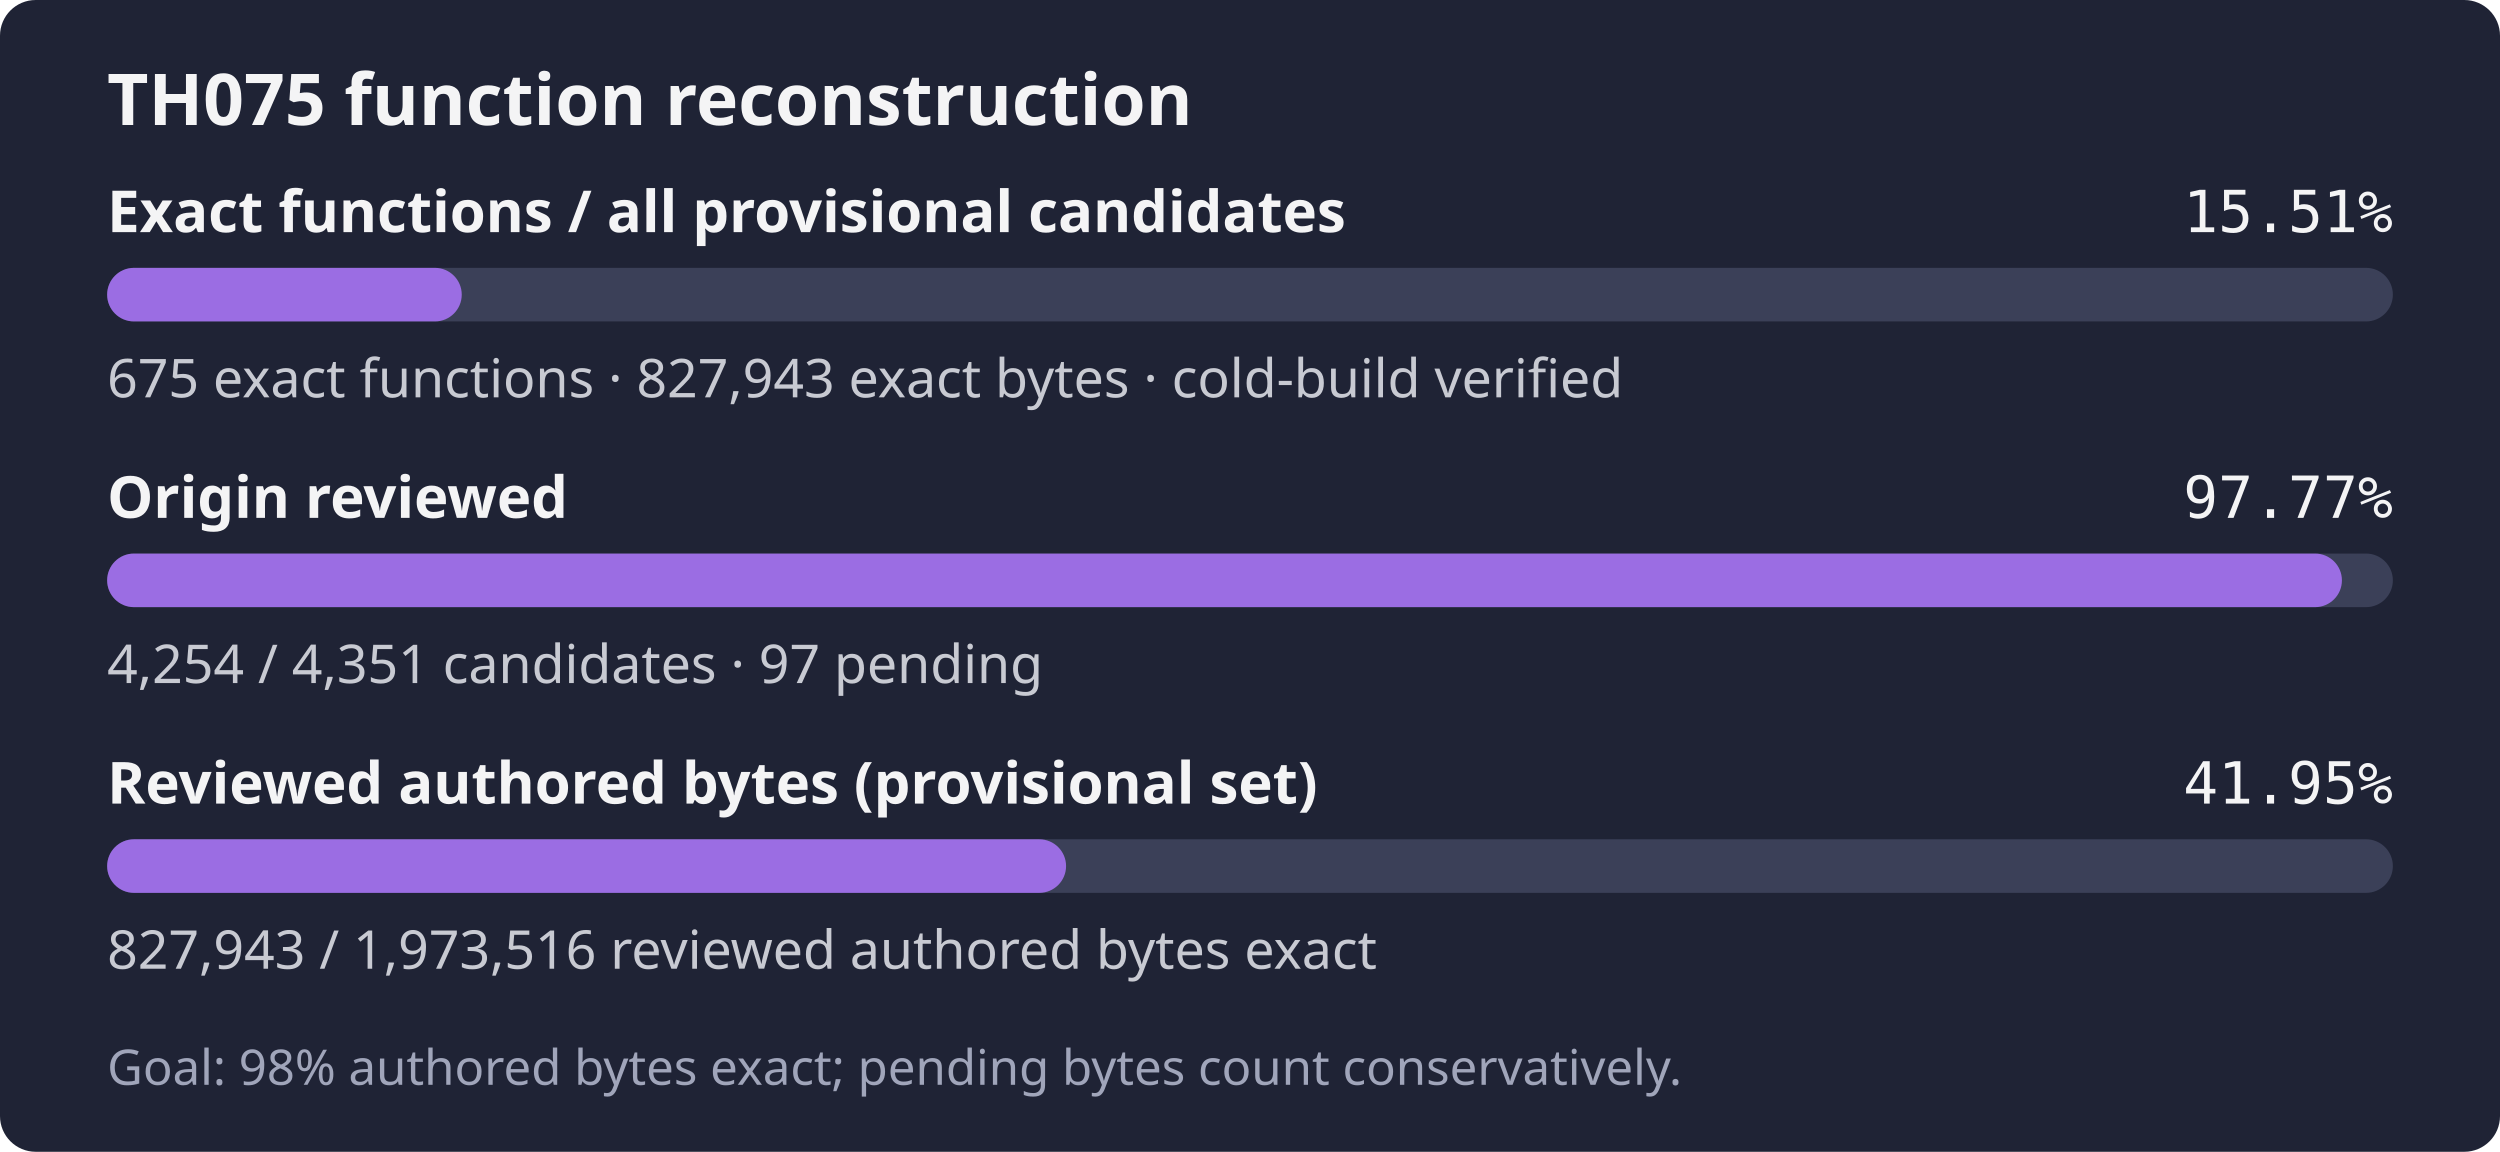
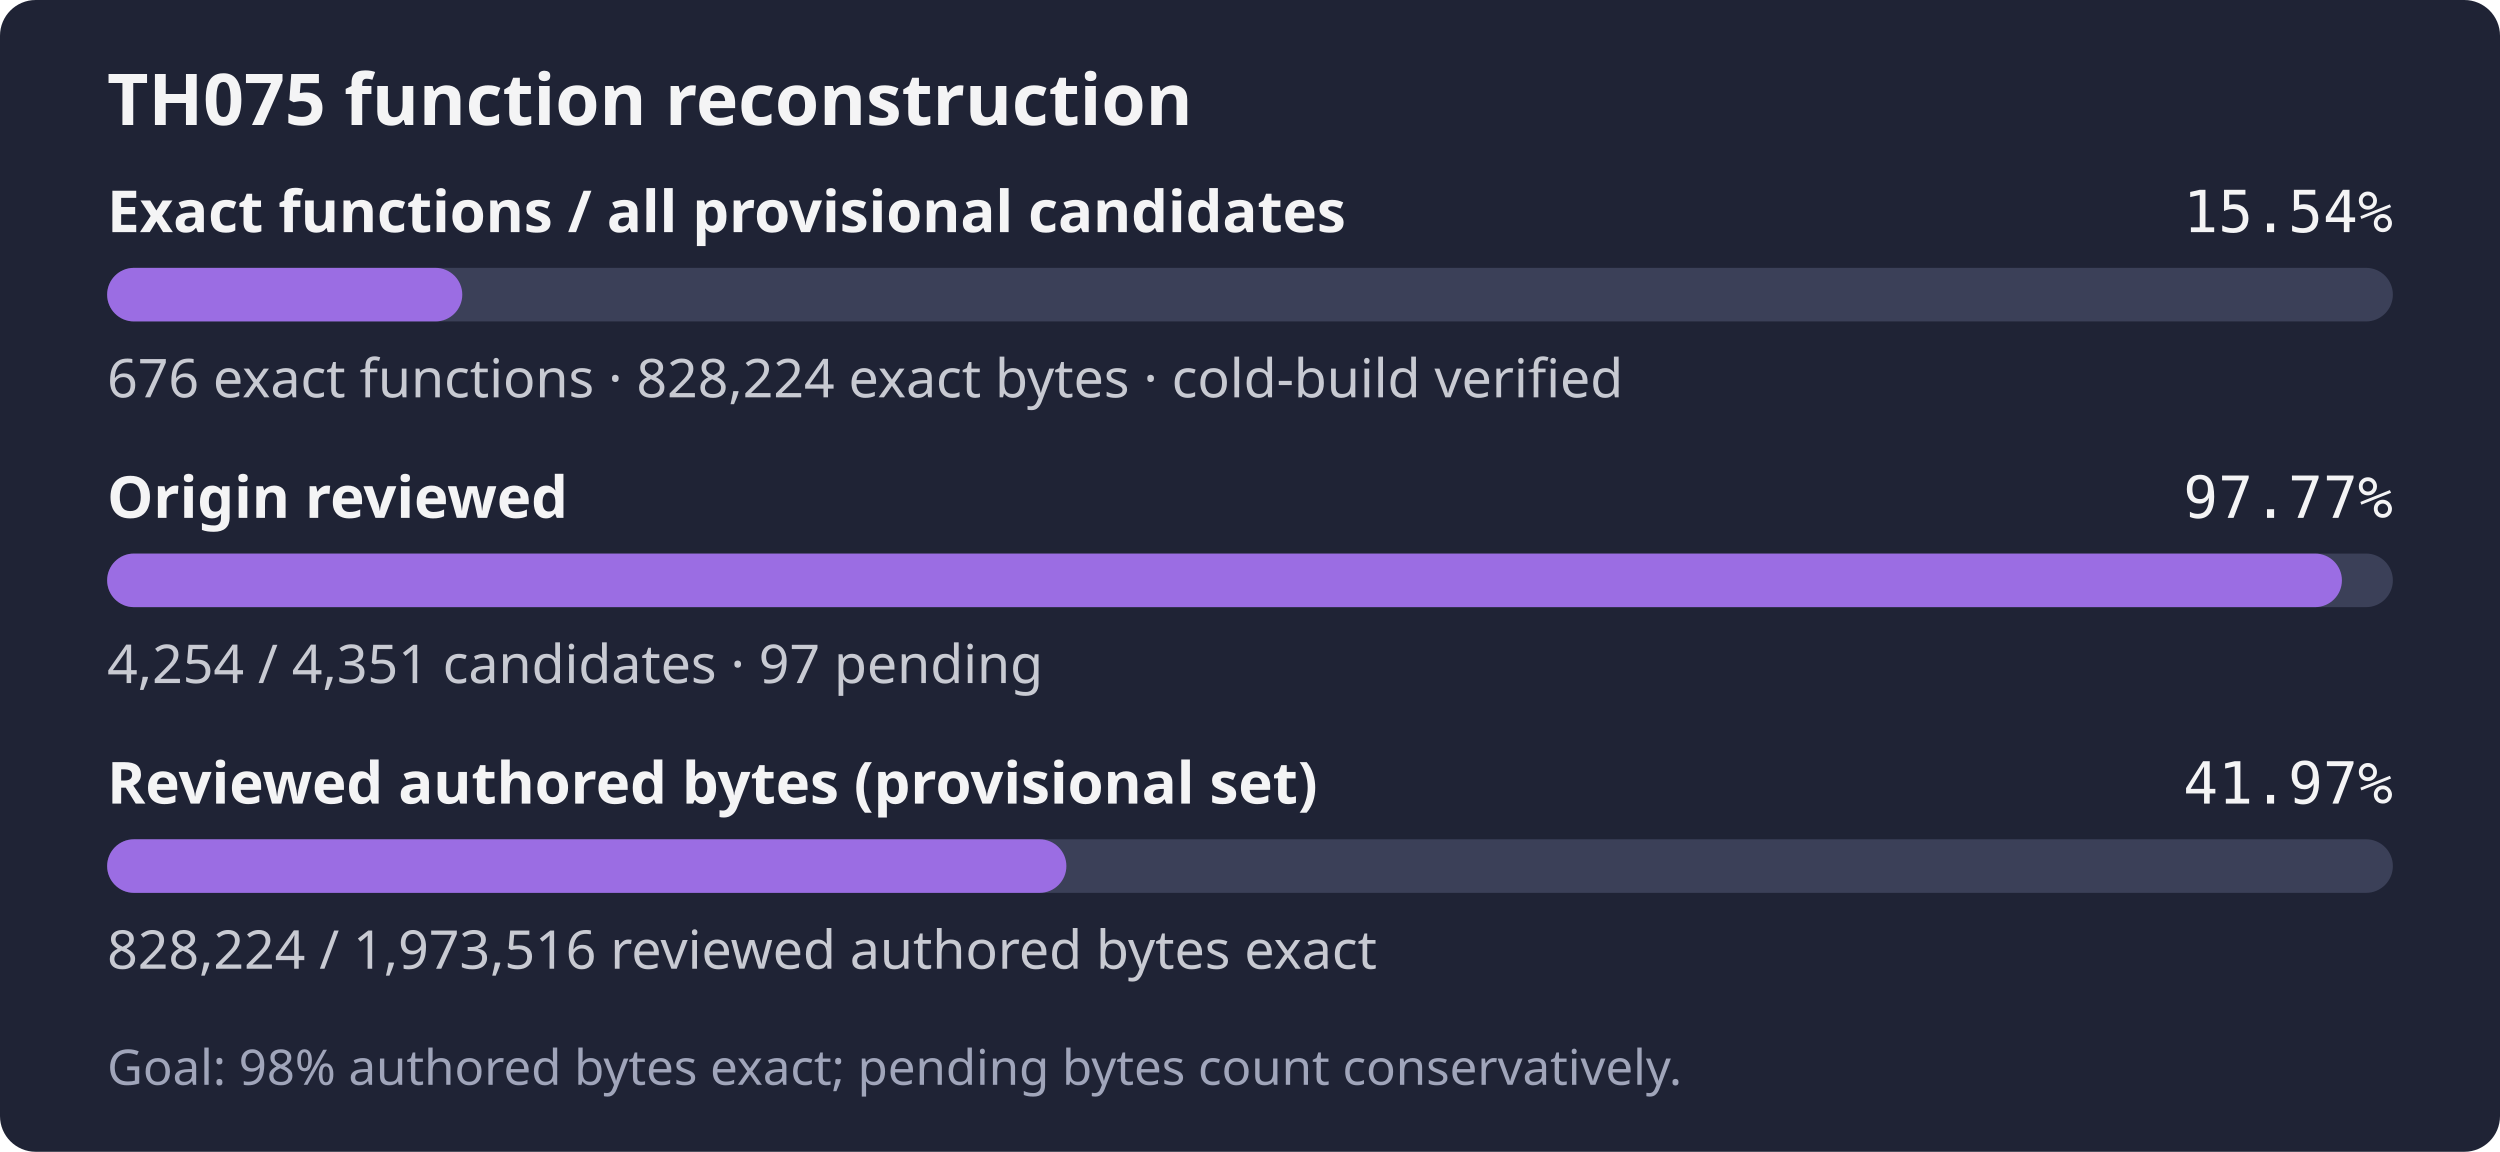
- <svg xmlns="http://www.w3.org/2000/svg" width="560" height="258" role="img" aria-label="TH075: 675 exact functions, 827,943 exact bytes; 4,254 of 4,351 candidates reviewed; Goal: 98% authored bytes exact; pending bytes count conservatively.">
+ <svg xmlns="http://www.w3.org/2000/svg" width="560" height="258" role="img" aria-label="TH075: 676 exact functions, 828,224 exact bytes; 4,254 of 4,351 candidates reviewed; Goal: 98% authored bytes exact; pending bytes count conservatively.">
  <rect width="560" height="258" rx="8" fill="#1f2335" />
  <text x="24" y="28" fill="#f4f4f5" font-family="sans-serif" font-size="16" font-weight="600">TH075 function reconstruction</text>
  <text x="24" y="52" fill="#f4f4f5" font-family="sans-serif" font-size="13" font-weight="600">Exact functions / all provisional candidates</text>
-   <text x="536" y="52" fill="#f4f4f5" text-anchor="end" font-family="monospace" font-size="13">15.51%</text>
+   <text x="536" y="52" fill="#f4f4f5" text-anchor="end" font-family="monospace" font-size="13">15.54%</text>
  <rect x="24" y="60" width="512" height="12" rx="6" fill="#3b4058" />
-   <rect x="24" y="60" width="79.43" height="12" rx="6" fill="#9b6de3" />
-   <text x="24" y="89" fill="#c8cad2" font-family="sans-serif" font-size="12">675 exact functions · 827,943 exact bytes · cold-build verified</text>
+   <rect x="24" y="60" width="79.55" height="12" rx="6" fill="#9b6de3" />
+   <text x="24" y="89" fill="#c8cad2" font-family="sans-serif" font-size="12">676 exact functions · 828,224 exact bytes · cold-build verified</text>
  <text x="24" y="116" fill="#f4f4f5" font-family="sans-serif" font-size="13" font-weight="600">Origin reviewed</text>
  <text x="536" y="116" fill="#f4f4f5" text-anchor="end" font-family="monospace" font-size="13">97.77%</text>
  <rect x="24" y="124" width="512" height="12" rx="6" fill="#3b4058" />
  <rect x="24" y="124" width="500.59" height="12" rx="6" fill="#9b6de3" />
  <text x="24" y="153" fill="#c8cad2" font-family="sans-serif" font-size="12">4,254 / 4,351 candidates · 97 pending</text>
  <text x="24" y="180" fill="#f4f4f5" font-family="sans-serif" font-size="13" font-weight="600">Reviewed authored bytes (provisional set)</text>
-   <text x="536" y="180" fill="#f4f4f5" text-anchor="end" font-family="monospace" font-size="13">41.95%</text>
+   <text x="536" y="180" fill="#f4f4f5" text-anchor="end" font-family="monospace" font-size="13">41.97%</text>
  <rect x="24" y="188" width="512" height="12" rx="6" fill="#3b4058" />
-   <rect x="24" y="188" width="214.80" height="12" rx="6" fill="#9b6de3" />
-   <text x="24" y="217" fill="#c8cad2" font-family="sans-serif" font-size="12">827,943 / 1,973,516 reviewed authored bytes exact</text>
+   <rect x="24" y="188" width="214.87" height="12" rx="6" fill="#9b6de3" />
+   <text x="24" y="217" fill="#c8cad2" font-family="sans-serif" font-size="12">828,224 / 1,973,516 reviewed authored bytes exact</text>
  <text x="24" y="243" fill="#a0a5ba" font-family="sans-serif" font-size="11">Goal: 98% authored bytes exact; pending bytes count conservatively.</text>
</svg>
